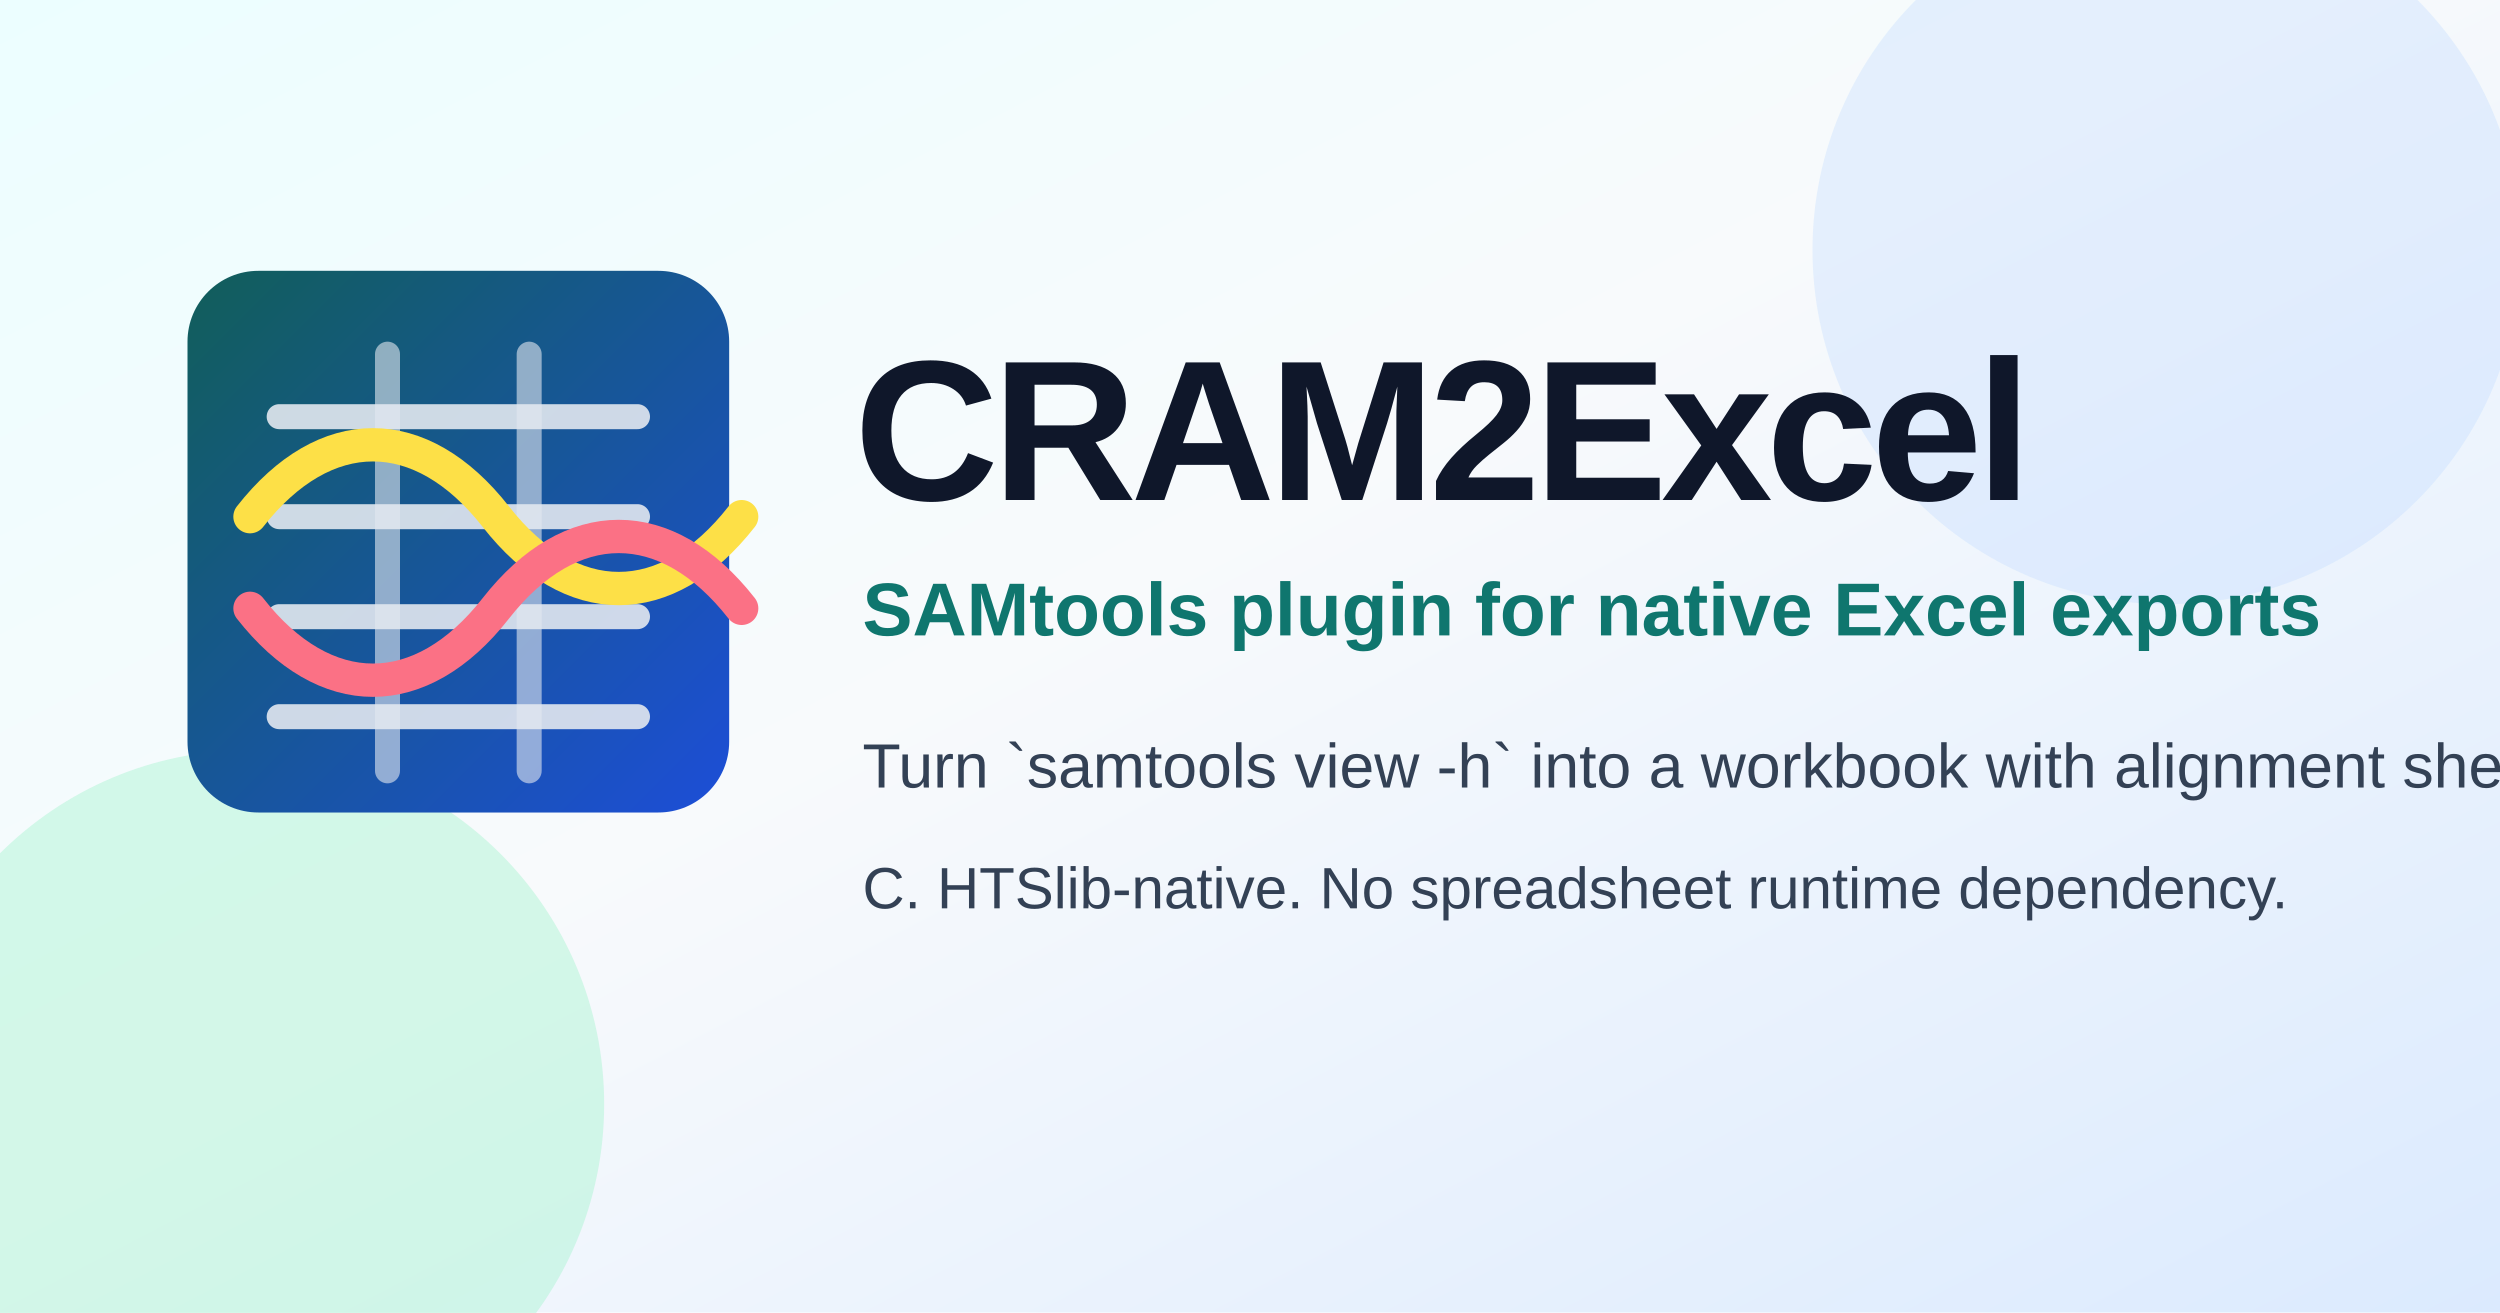
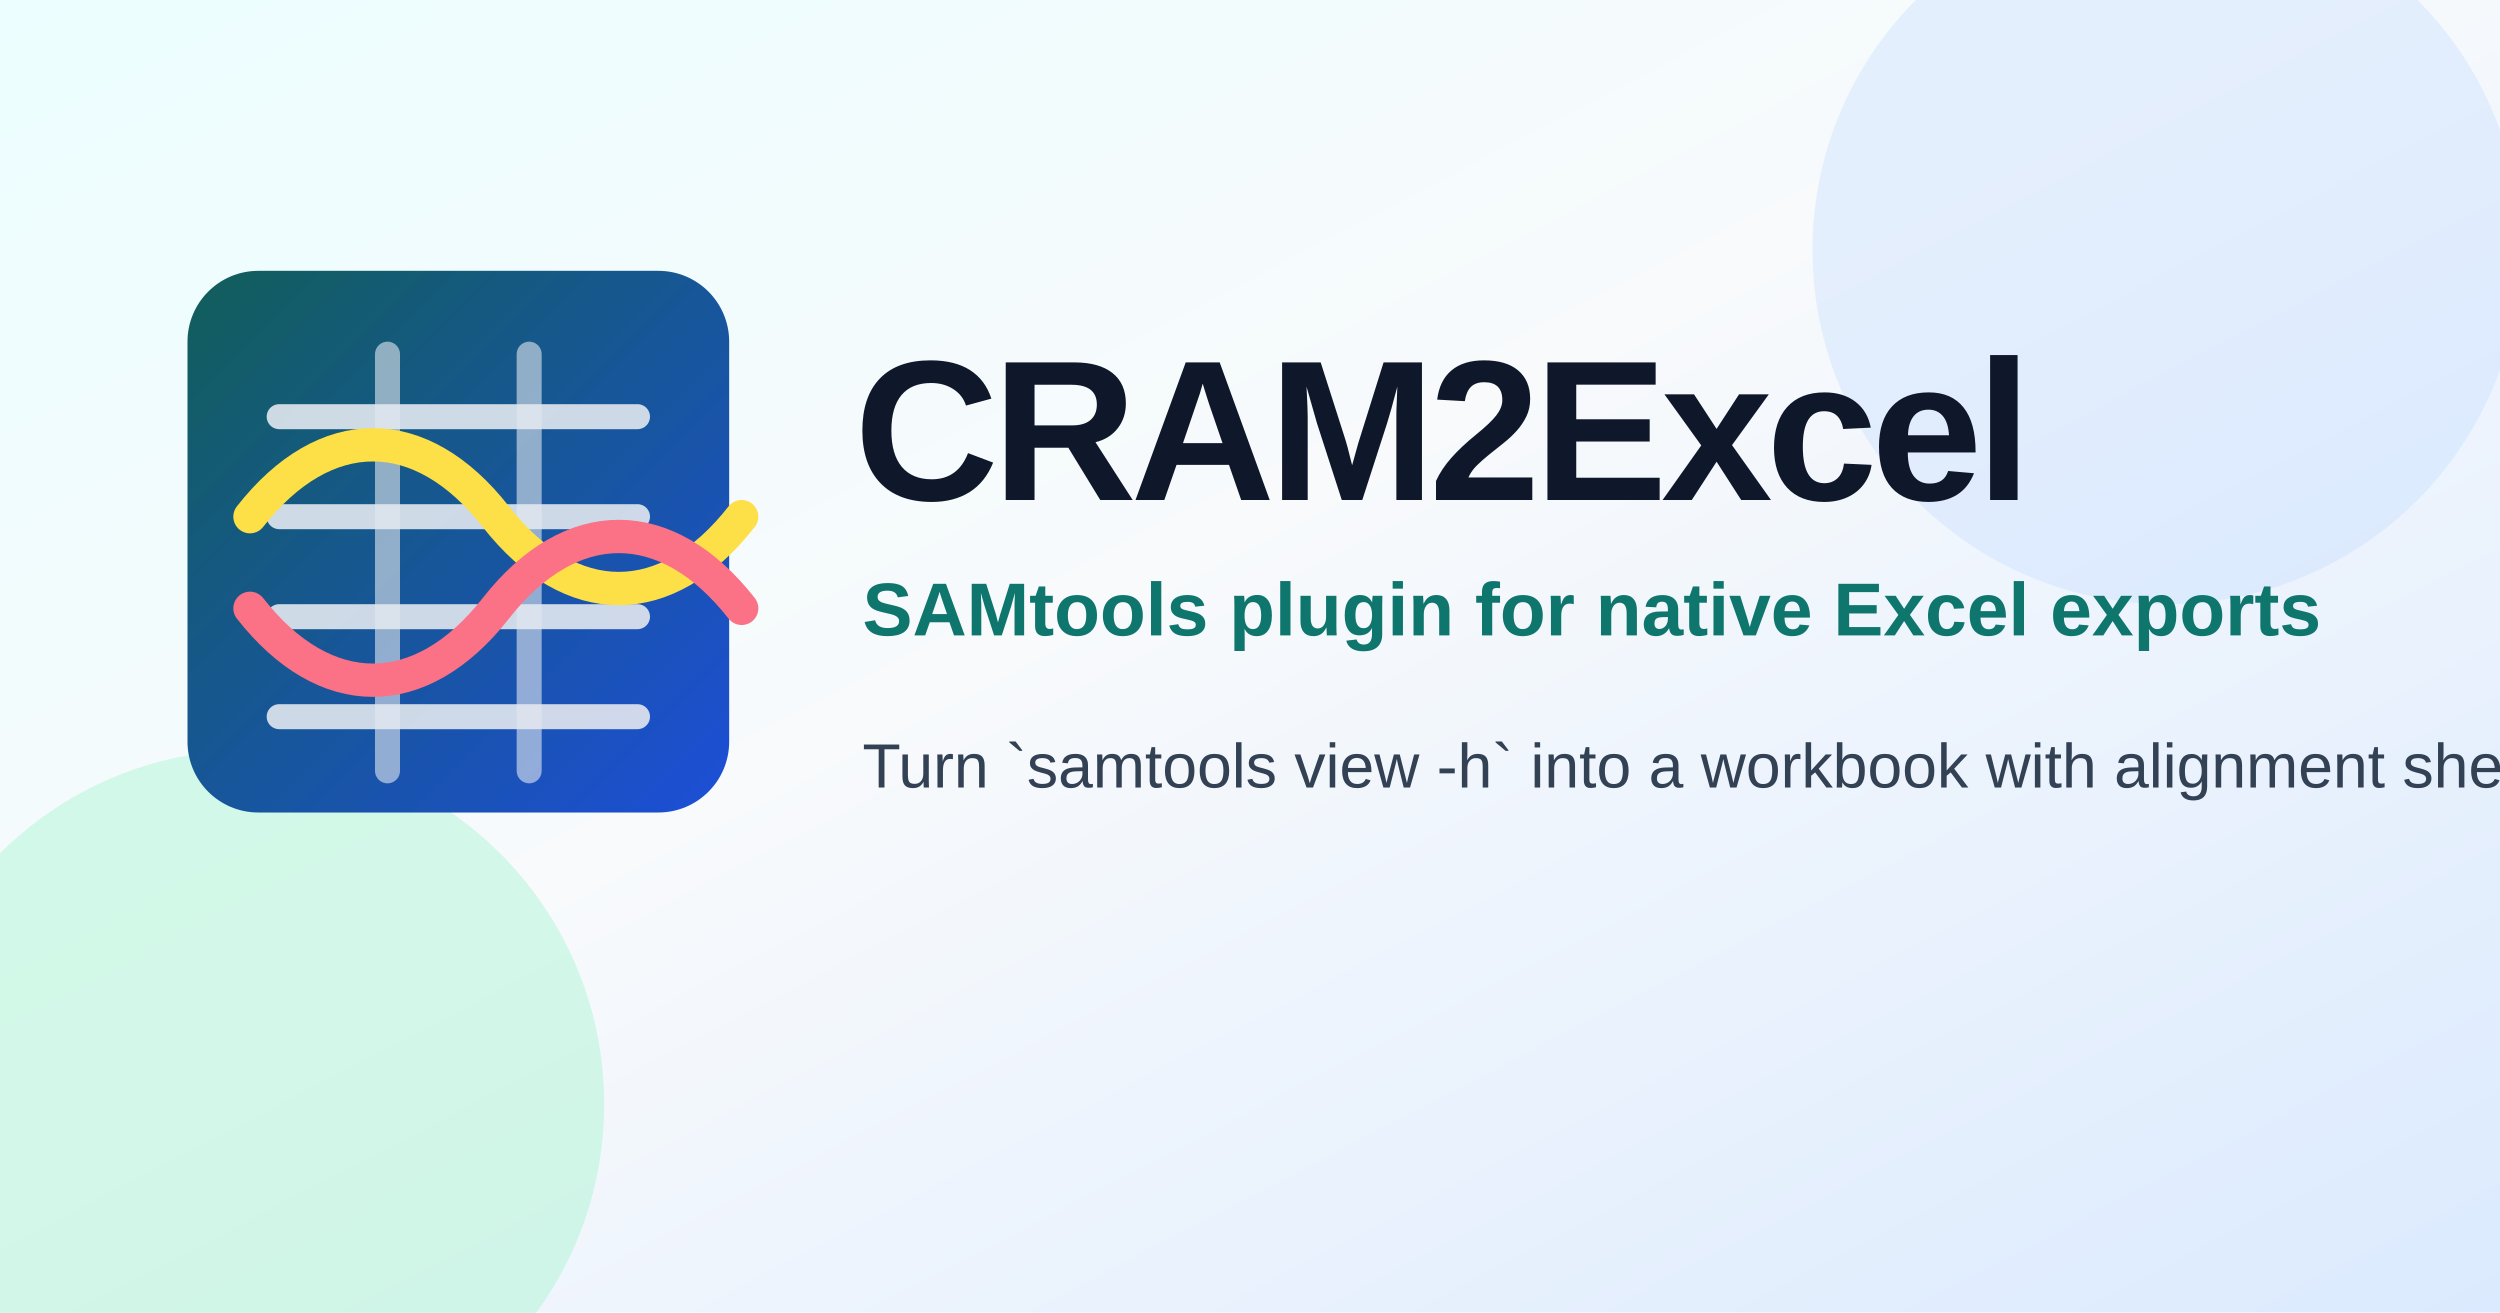
<svg xmlns="http://www.w3.org/2000/svg" viewBox="0 0 1200 630" role="img" aria-labelledby="title desc">
  <defs>
    <linearGradient id="card" x1="0%" y1="0%" x2="100%" y2="100%">
      <stop offset="0%" stop-color="#ecfeff" />
      <stop offset="45%" stop-color="#f8fafc" />
      <stop offset="100%" stop-color="#dbeafe" />
    </linearGradient>
    <linearGradient id="tile" x1="0%" y1="0%" x2="100%" y2="100%">
      <stop offset="0%" stop-color="#115e59" />
      <stop offset="100%" stop-color="#1d4ed8" />
    </linearGradient>
  </defs>
  <rect width="1200" height="630" fill="url(#card)" />
  <circle cx="1040" cy="120" r="170" fill="#bfdbfe" opacity="0.35" />
  <circle cx="120" cy="530" r="170" fill="#a7f3d0" opacity="0.45" />
  <g transform="translate(90 130)">
    <rect x="0" y="0" width="260" height="260" rx="34" fill="url(#tile)" />
    <path d="M44 70h172M44 118h172M44 166h172M44 214h172" stroke="#e2e8f0" stroke-width="12" stroke-linecap="round" opacity="0.9" />
    <path d="M96 40v200M164 40v200" stroke="#e2e8f0" stroke-width="12" stroke-linecap="round" opacity="0.6" />
    <path d="M30 118c36-46 82-46 118 0s82 46 118 0" fill="none" stroke="#fde047" stroke-width="16" stroke-linecap="round" />
    <path d="M30 162c36 46 82 46 118 0s82-46 118 0" fill="none" stroke="#fb7185" stroke-width="16" stroke-linecap="round" />
  </g>
  <g transform="translate(410 150)" fill="#0f172a">
    <text x="0" y="90" font-family="Avenir Next, Helvetica Neue, Arial, sans-serif" font-size="96" font-weight="800" letter-spacing="-3">CRAM2Excel</text>
    <text x="4" y="155" font-family="Avenir Next, Helvetica Neue, Arial, sans-serif" font-size="36" font-weight="700" fill="#0f766e">SAMtools plugin for native Excel exports</text>
    <text x="4" y="228" font-family="Avenir Next, Helvetica Neue, Arial, sans-serif" font-size="30" fill="#334155">Turn `samtools view -h` into a workbook with alignment sheets and headers.</text>
-     <text x="4" y="286" font-family="Avenir Next, Helvetica Neue, Arial, sans-serif" font-size="28" fill="#334155">C. HTSlib-native. No spreadsheet runtime dependency.</text>
  </g>
</svg>
